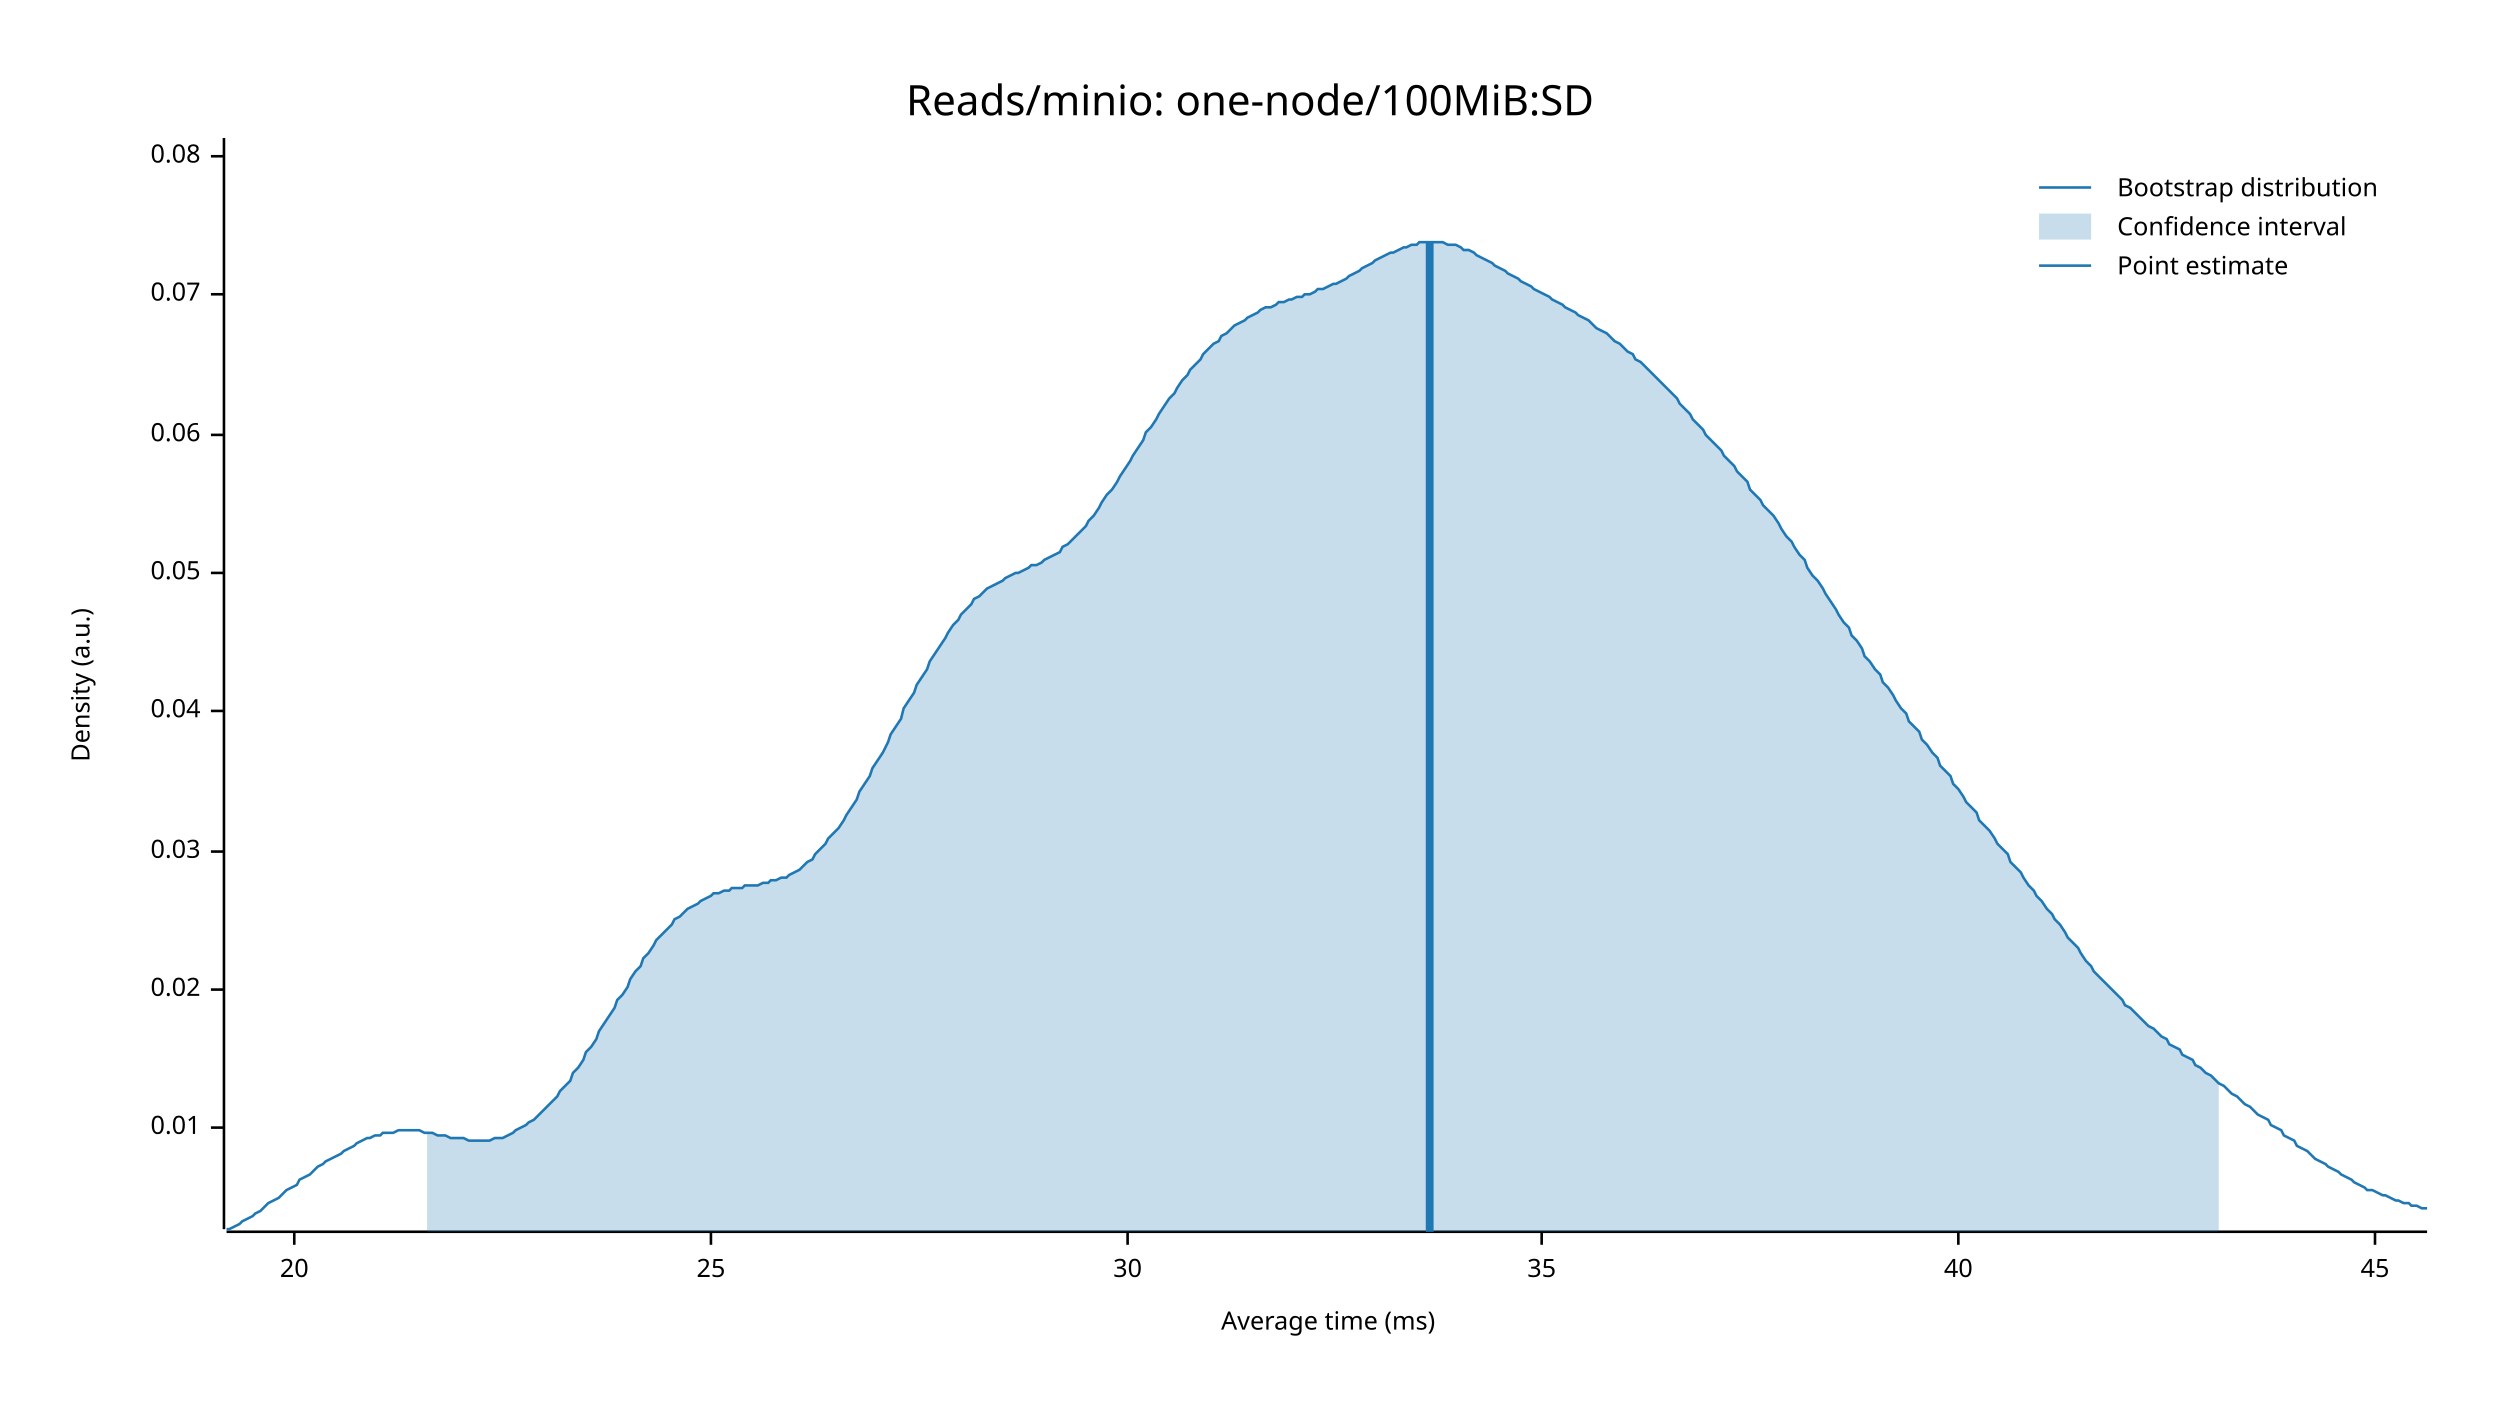
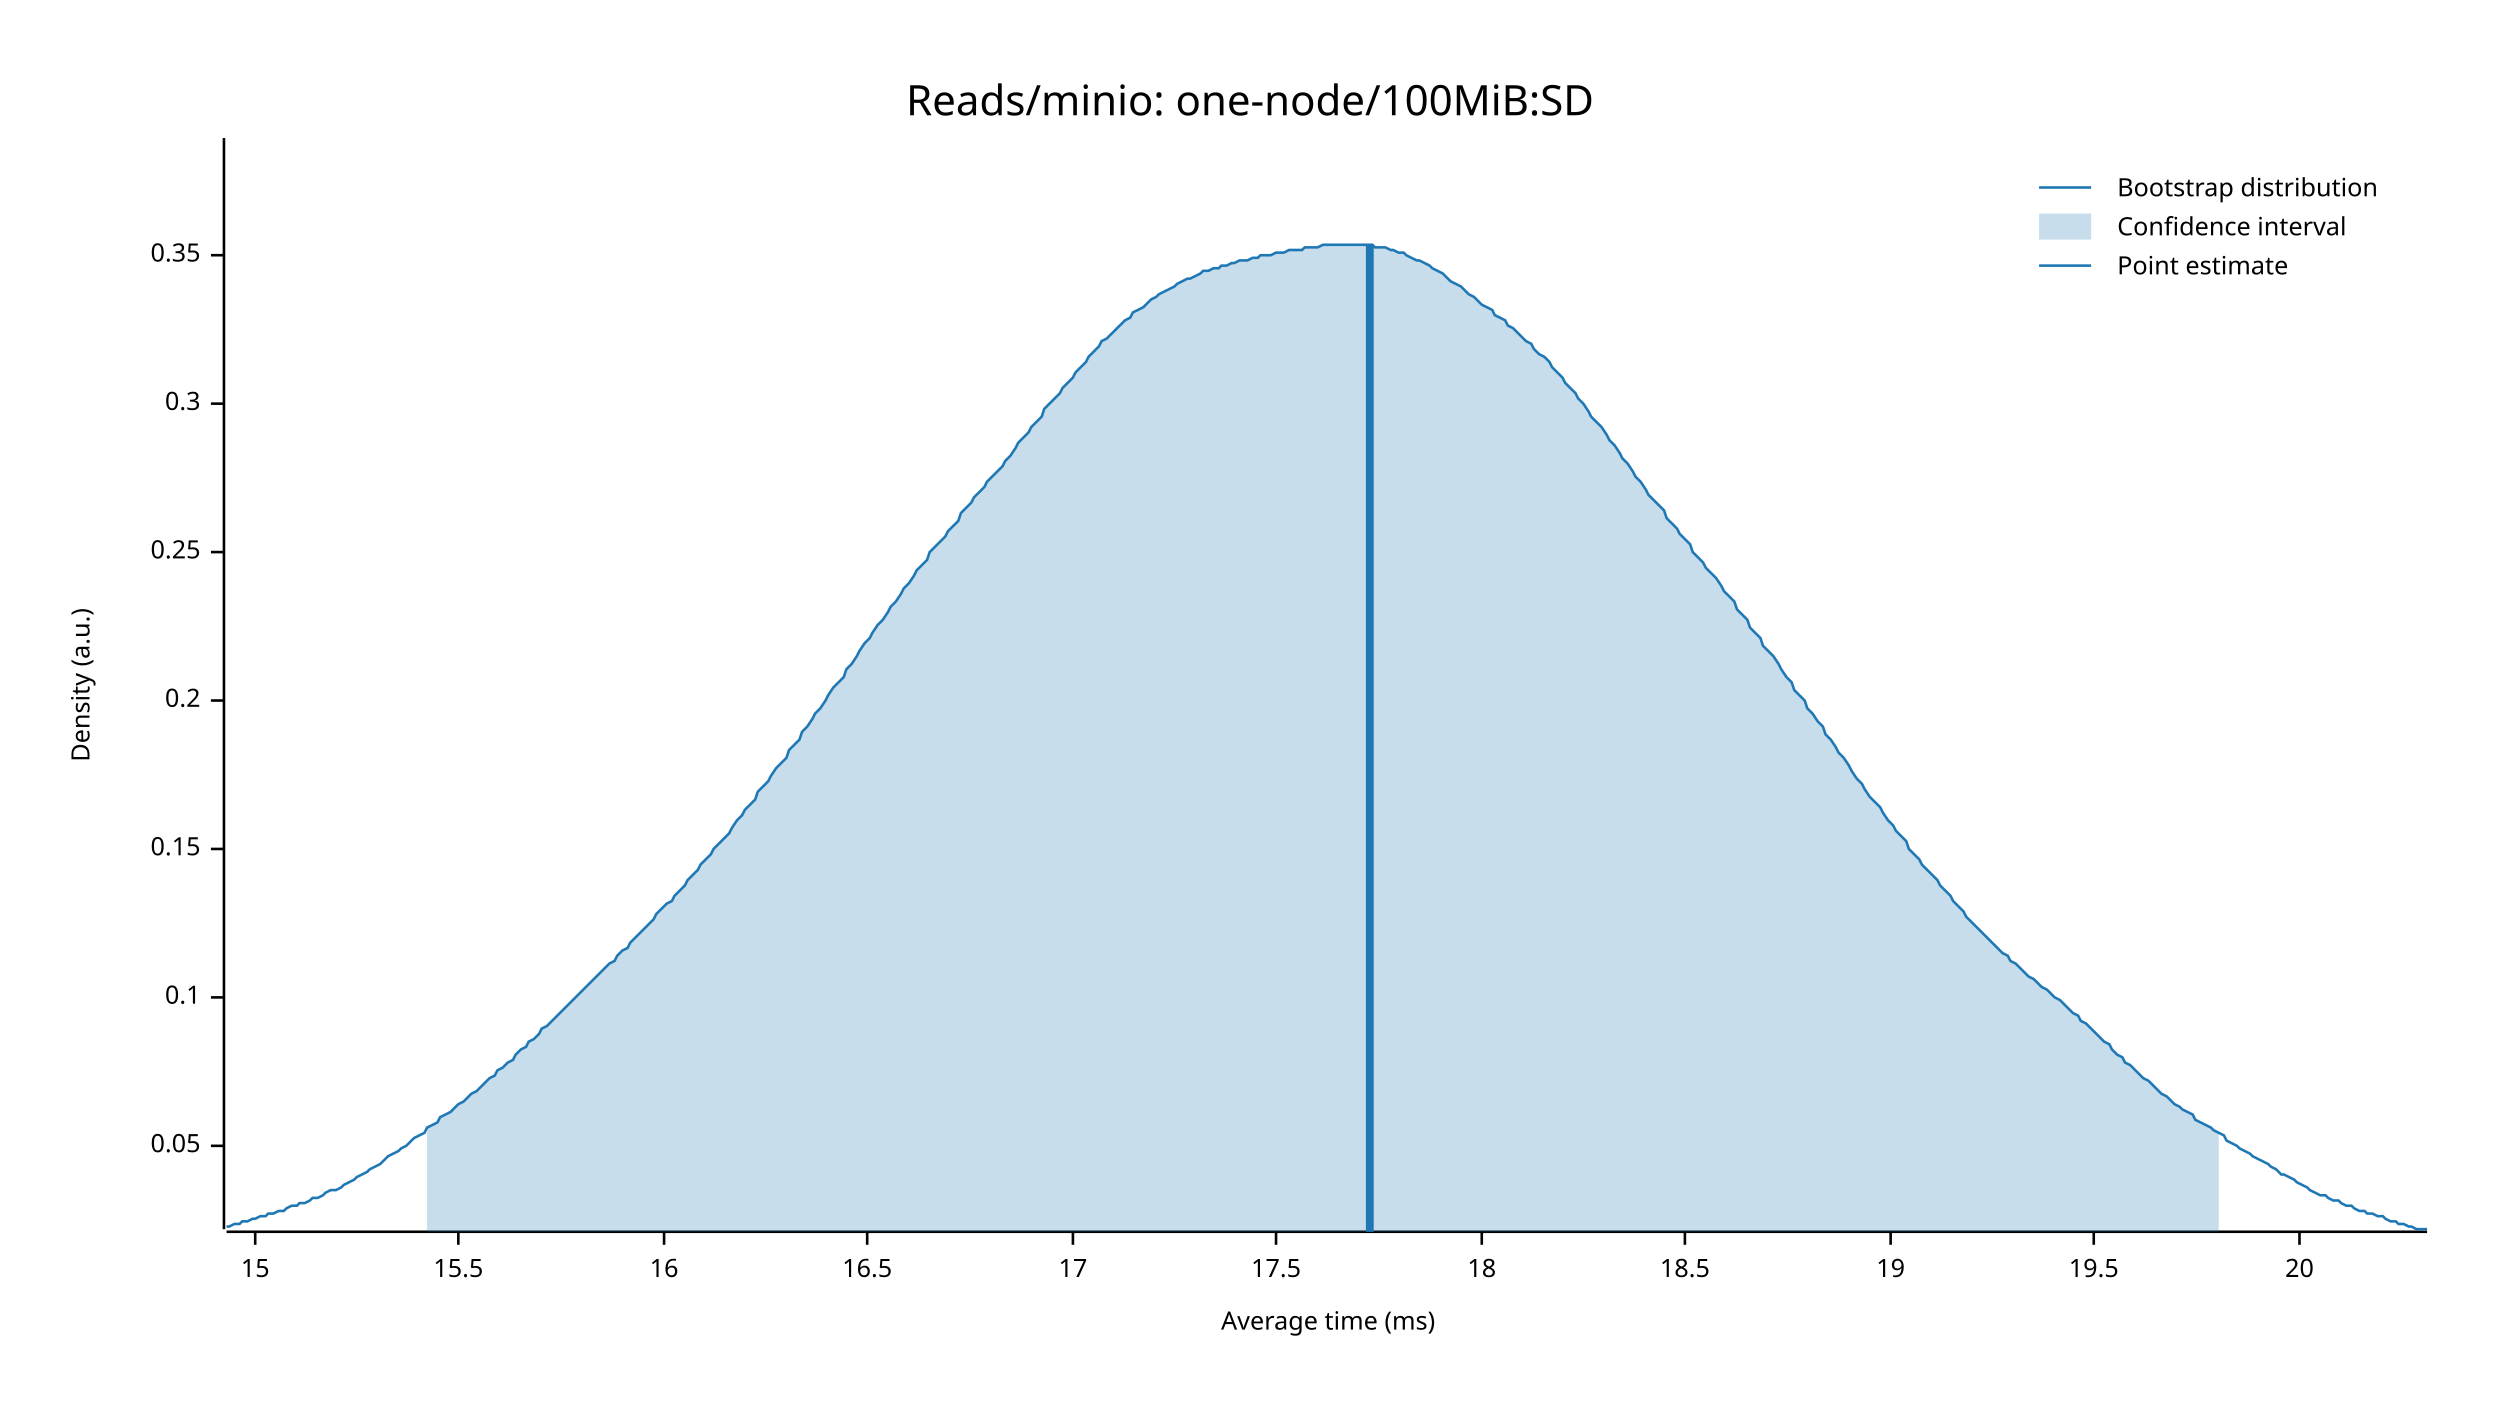
<svg xmlns="http://www.w3.org/2000/svg" width="960" height="540" viewBox="0 0 960 540">
  <text x="480" y="32" dy="0.76em" text-anchor="middle" font-family="sans-serif" font-size="16.129" opacity="1" fill="#000000">
Reads/minio: one-node/100MiB:SD
</text>
  <text x="27" y="263" dy="0.76em" text-anchor="middle" font-family="sans-serif" font-size="9.677" opacity="1" fill="#000000" transform="rotate(270, 27, 263)">
Density (a.u.)
</text>
  <text x="510" y="513" dy="-0.5ex" text-anchor="middle" font-family="sans-serif" font-size="9.677" opacity="1" fill="#000000">
Average time (ms)
</text>
  <polyline fill="none" opacity="1" stroke="#000000" stroke-width="1" points="86,53 86,472 " />
-   <text x="77" y="433" dy="0.5ex" text-anchor="end" font-family="sans-serif" font-size="9.677" opacity="1" fill="#000000">
- 0.01
- </text>
-   <polyline fill="none" opacity="1" stroke="#000000" stroke-width="1" points="81,433 86,433 " />
-   <text x="77" y="380" dy="0.5ex" text-anchor="end" font-family="sans-serif" font-size="9.677" opacity="1" fill="#000000">
- 0.02
- </text>
-   <polyline fill="none" opacity="1" stroke="#000000" stroke-width="1" points="81,380 86,380 " />
-   <text x="77" y="327" dy="0.5ex" text-anchor="end" font-family="sans-serif" font-size="9.677" opacity="1" fill="#000000">
- 0.03
- </text>
-   <polyline fill="none" opacity="1" stroke="#000000" stroke-width="1" points="81,327 86,327 " />
-   <text x="77" y="273" dy="0.5ex" text-anchor="end" font-family="sans-serif" font-size="9.677" opacity="1" fill="#000000">
- 0.04
- </text>
-   <polyline fill="none" opacity="1" stroke="#000000" stroke-width="1" points="81,273 86,273 " />
-   <text x="77" y="220" dy="0.5ex" text-anchor="end" font-family="sans-serif" font-size="9.677" opacity="1" fill="#000000">
+   <text x="77" y="440" dy="0.5ex" text-anchor="end" font-family="sans-serif" font-size="9.677" opacity="1" fill="#000000">
0.05
</text>
-   <polyline fill="none" opacity="1" stroke="#000000" stroke-width="1" points="81,220 86,220 " />
-   <text x="77" y="167" dy="0.5ex" text-anchor="end" font-family="sans-serif" font-size="9.677" opacity="1" fill="#000000">
- 0.06
+   <polyline fill="none" opacity="1" stroke="#000000" stroke-width="1" points="81,440 86,440 " />
+   <text x="77" y="383" dy="0.5ex" text-anchor="end" font-family="sans-serif" font-size="9.677" opacity="1" fill="#000000">
+ 0.1
</text>
-   <polyline fill="none" opacity="1" stroke="#000000" stroke-width="1" points="81,167 86,167 " />
-   <text x="77" y="113" dy="0.5ex" text-anchor="end" font-family="sans-serif" font-size="9.677" opacity="1" fill="#000000">
- 0.07
+   <polyline fill="none" opacity="1" stroke="#000000" stroke-width="1" points="81,383 86,383 " />
+   <text x="77" y="326" dy="0.5ex" text-anchor="end" font-family="sans-serif" font-size="9.677" opacity="1" fill="#000000">
+ 0.15
</text>
-   <polyline fill="none" opacity="1" stroke="#000000" stroke-width="1" points="81,113 86,113 " />
-   <text x="77" y="60" dy="0.5ex" text-anchor="end" font-family="sans-serif" font-size="9.677" opacity="1" fill="#000000">
- 0.08
+   <polyline fill="none" opacity="1" stroke="#000000" stroke-width="1" points="81,326 86,326 " />
+   <text x="77" y="269" dy="0.5ex" text-anchor="end" font-family="sans-serif" font-size="9.677" opacity="1" fill="#000000">
+ 0.2
</text>
-   <polyline fill="none" opacity="1" stroke="#000000" stroke-width="1" points="81,60 86,60 " />
+   <polyline fill="none" opacity="1" stroke="#000000" stroke-width="1" points="81,269 86,269 " />
+   <text x="77" y="212" dy="0.5ex" text-anchor="end" font-family="sans-serif" font-size="9.677" opacity="1" fill="#000000">
+ 0.25
+ </text>
+   <polyline fill="none" opacity="1" stroke="#000000" stroke-width="1" points="81,212 86,212 " />
+   <text x="77" y="155" dy="0.5ex" text-anchor="end" font-family="sans-serif" font-size="9.677" opacity="1" fill="#000000">
+ 0.3
+ </text>
+   <polyline fill="none" opacity="1" stroke="#000000" stroke-width="1" points="81,155 86,155 " />
+   <text x="77" y="98" dy="0.5ex" text-anchor="end" font-family="sans-serif" font-size="9.677" opacity="1" fill="#000000">
+ 0.35
+ </text>
+   <polyline fill="none" opacity="1" stroke="#000000" stroke-width="1" points="81,98 86,98 " />
  <polyline fill="none" opacity="1" stroke="#000000" stroke-width="1" points="87,473 932,473 " />
-   <text x="113" y="483" dy="0.76em" text-anchor="middle" font-family="sans-serif" font-size="9.677" opacity="1" fill="#000000">
+   <text x="98" y="483" dy="0.76em" text-anchor="middle" font-family="sans-serif" font-size="9.677" opacity="1" fill="#000000">
+ 15
+ </text>
+   <polyline fill="none" opacity="1" stroke="#000000" stroke-width="1" points="98,473 98,478 " />
+   <text x="176" y="483" dy="0.76em" text-anchor="middle" font-family="sans-serif" font-size="9.677" opacity="1" fill="#000000">
+ 15.5
+ </text>
+   <polyline fill="none" opacity="1" stroke="#000000" stroke-width="1" points="176,473 176,478 " />
+   <text x="255" y="483" dy="0.76em" text-anchor="middle" font-family="sans-serif" font-size="9.677" opacity="1" fill="#000000">
+ 16
+ </text>
+   <polyline fill="none" opacity="1" stroke="#000000" stroke-width="1" points="255,473 255,478 " />
+   <text x="333" y="483" dy="0.76em" text-anchor="middle" font-family="sans-serif" font-size="9.677" opacity="1" fill="#000000">
+ 16.5
+ </text>
+   <polyline fill="none" opacity="1" stroke="#000000" stroke-width="1" points="333,473 333,478 " />
+   <text x="412" y="483" dy="0.76em" text-anchor="middle" font-family="sans-serif" font-size="9.677" opacity="1" fill="#000000">
+ 17
+ </text>
+   <polyline fill="none" opacity="1" stroke="#000000" stroke-width="1" points="412,473 412,478 " />
+   <text x="490" y="483" dy="0.76em" text-anchor="middle" font-family="sans-serif" font-size="9.677" opacity="1" fill="#000000">
+ 17.5
+ </text>
+   <polyline fill="none" opacity="1" stroke="#000000" stroke-width="1" points="490,473 490,478 " />
+   <text x="569" y="483" dy="0.76em" text-anchor="middle" font-family="sans-serif" font-size="9.677" opacity="1" fill="#000000">
+ 18
+ </text>
+   <polyline fill="none" opacity="1" stroke="#000000" stroke-width="1" points="569,473 569,478 " />
+   <text x="647" y="483" dy="0.76em" text-anchor="middle" font-family="sans-serif" font-size="9.677" opacity="1" fill="#000000">
+ 18.5
+ </text>
+   <polyline fill="none" opacity="1" stroke="#000000" stroke-width="1" points="647,473 647,478 " />
+   <text x="726" y="483" dy="0.76em" text-anchor="middle" font-family="sans-serif" font-size="9.677" opacity="1" fill="#000000">
+ 19
+ </text>
+   <polyline fill="none" opacity="1" stroke="#000000" stroke-width="1" points="726,473 726,478 " />
+   <text x="804" y="483" dy="0.76em" text-anchor="middle" font-family="sans-serif" font-size="9.677" opacity="1" fill="#000000">
+ 19.5
+ </text>
+   <polyline fill="none" opacity="1" stroke="#000000" stroke-width="1" points="804,473 804,478 " />
+   <text x="883" y="483" dy="0.76em" text-anchor="middle" font-family="sans-serif" font-size="9.677" opacity="1" fill="#000000">
20
</text>
-   <polyline fill="none" opacity="1" stroke="#000000" stroke-width="1" points="113,473 113,478 " />
-   <text x="273" y="483" dy="0.76em" text-anchor="middle" font-family="sans-serif" font-size="9.677" opacity="1" fill="#000000">
- 25
- </text>
-   <polyline fill="none" opacity="1" stroke="#000000" stroke-width="1" points="273,473 273,478 " />
-   <text x="433" y="483" dy="0.76em" text-anchor="middle" font-family="sans-serif" font-size="9.677" opacity="1" fill="#000000">
- 30
- </text>
-   <polyline fill="none" opacity="1" stroke="#000000" stroke-width="1" points="433,473 433,478 " />
-   <text x="592" y="483" dy="0.76em" text-anchor="middle" font-family="sans-serif" font-size="9.677" opacity="1" fill="#000000">
- 35
- </text>
-   <polyline fill="none" opacity="1" stroke="#000000" stroke-width="1" points="592,473 592,478 " />
-   <text x="752" y="483" dy="0.76em" text-anchor="middle" font-family="sans-serif" font-size="9.677" opacity="1" fill="#000000">
- 40
- </text>
-   <polyline fill="none" opacity="1" stroke="#000000" stroke-width="1" points="752,473 752,478 " />
-   <text x="912" y="483" dy="0.76em" text-anchor="middle" font-family="sans-serif" font-size="9.677" opacity="1" fill="#000000">
- 45
- </text>
-   <polyline fill="none" opacity="1" stroke="#000000" stroke-width="1" points="912,473 912,478 " />
-   <polyline fill="none" opacity="1" stroke="#1F78B4" stroke-width="1" points="87,472 88,472 90,471 92,470 93,469 95,468 97,467 98,466 100,465 102,463 103,462 105,461 107,460 109,458 110,457 112,456 114,455 115,453 117,452 119,451 120,450 122,448 124,447 125,446 127,445 129,444 131,443 132,442 134,441 136,440 137,439 139,438 141,437 142,437 144,436 146,436 147,435 149,435 151,435 153,434 154,434 156,434 158,434 159,434 161,434 163,435 164,435 166,435 168,436 169,436 171,436 173,437 175,437 176,437 178,437 180,438 181,438 183,438 185,438 186,438 188,438 190,437 191,437 193,437 195,436 197,435 198,434 200,433 202,432 203,431 205,430 207,428 208,427 210,425 212,423 214,421 215,419 217,417 219,415 220,412 222,410 224,407 225,404 227,402 229,399 230,396 232,393 234,390 236,387 237,384 239,382 241,379 242,376 244,373 246,371 247,368 249,366 251,363 252,361 254,359 256,357 258,355 259,353 261,352 263,350 264,349 266,348 268,347 269,346 271,345 273,344 274,343 276,343 278,342 280,342 281,341 283,341 285,341 286,340 288,340 290,340 291,340 293,339 295,339 296,338 298,338 300,337 302,337 303,336 305,335 307,334 308,333 310,331 312,330 313,328 315,326 317,324 318,322 320,320 322,318 324,315 325,313 327,310 329,307 330,304 332,301 334,298 335,295 337,292 339,289 341,285 342,282 344,279 346,276 347,272 349,269 351,266 352,263 354,260 356,257 357,254 359,251 361,248 363,245 364,243 366,240 368,238 369,236 371,234 373,232 374,230 376,229 378,227 379,226 381,225 383,224 385,223 386,222 388,221 390,220 391,220 393,219 395,218 396,217 398,217 400,216 401,215 403,214 405,213 407,212 408,210 410,209 412,207 413,206 415,204 417,202 418,200 420,198 422,195 423,193 425,190 427,188 429,185 430,183 432,180 434,177 435,175 437,172 439,169 440,166 442,164 444,161 445,159 447,156 449,153 451,151 452,149 454,146 456,144 457,142 459,140 461,138 462,136 464,134 466,132 468,131 469,129 471,128 473,126 474,125 476,124 478,123 479,122 481,121 483,120 484,119 486,118 488,118 490,117 491,116 493,116 495,115 496,115 498,114 500,114 501,113 503,113 505,112 506,111 508,111 510,110 512,109 513,109 515,108 517,107 518,106 520,105 522,104 523,103 525,102 527,101 528,100 530,99 532,98 534,97 535,97 537,96 539,95 540,95 542,94 544,94 545,93 547,93 549,93 550,93 552,93 554,93 556,94 557,94 559,94 561,95 562,96 564,96 566,97 567,98 569,99 571,100 573,101 574,102 576,103 578,104 579,105 581,106 583,107 584,108 586,109 588,110 589,111 591,112 593,113 595,114 596,115 598,116 600,117 601,118 603,119 605,120 606,121 608,122 610,123 611,124 613,126 615,127 617,128 618,129 620,131 622,132 623,133 625,135 627,136 628,138 630,139 632,141 633,142 635,144 637,146 639,148 640,149 642,151 644,153 645,155 647,157 649,159 650,161 652,163 654,165 655,167 657,169 659,171 661,173 662,175 664,177 666,179 667,181 669,183 671,185 672,188 674,190 676,192 677,194 679,196 681,198 683,201 684,203 686,206 688,208 689,210 691,213 693,215 694,218 696,221 698,223 700,226 701,228 703,231 705,234 706,236 708,239 710,241 711,244 713,246 715,249 716,252 718,254 720,257 722,259 723,262 725,264 727,267 728,269 730,272 732,274 733,277 735,279 737,281 738,284 740,286 742,289 744,291 745,294 747,296 749,298 750,301 752,303 754,306 755,308 757,310 759,312 760,315 762,317 764,319 766,322 767,324 769,326 771,328 772,331 774,333 776,335 777,337 779,340 781,342 782,344 784,346 786,349 788,351 789,353 791,355 793,358 794,360 796,362 798,364 799,366 801,369 803,371 804,373 806,375 808,377 810,379 811,380 813,382 815,384 816,386 818,387 820,389 821,390 823,392 825,394 827,395 828,396 830,398 832,399 833,401 835,402 837,403 838,405 840,406 842,407 843,409 845,410 847,412 849,413 850,414 852,416 854,417 855,418 857,420 859,421 860,422 862,424 864,425 865,426 867,428 869,429 871,430 872,432 874,433 876,434 877,436 879,437 881,438 882,440 884,441 886,442 887,443 889,445 891,446 893,447 894,448 896,449 898,450 899,451 901,452 903,453 904,454 906,455 908,456 909,457 911,457 913,458 915,459 916,459 918,460 920,461 921,461 923,462 925,462 926,463 928,463 930,464 932,464 " />
-   <polygon opacity="0.25" fill="#1F78B4" points="164,435 166,435 168,436 169,436 171,436 173,437 175,437 176,437 178,437 180,438 181,438 183,438 185,438 186,438 188,438 190,437 191,437 193,437 195,436 197,435 198,434 200,433 202,432 203,431 205,430 207,428 208,427 210,425 212,423 214,421 215,419 217,417 219,415 220,412 222,410 224,407 225,404 227,402 229,399 230,396 232,393 234,390 236,387 237,384 239,382 241,379 242,376 244,373 246,371 247,368 249,366 251,363 252,361 254,359 256,357 258,355 259,353 261,352 263,350 264,349 266,348 268,347 269,346 271,345 273,344 274,343 276,343 278,342 280,342 281,341 283,341 285,341 286,340 288,340 290,340 291,340 293,339 295,339 296,338 298,338 300,337 302,337 303,336 305,335 307,334 308,333 310,331 312,330 313,328 315,326 317,324 318,322 320,320 322,318 324,315 325,313 327,310 329,307 330,304 332,301 334,298 335,295 337,292 339,289 341,285 342,282 344,279 346,276 347,272 349,269 351,266 352,263 354,260 356,257 357,254 359,251 361,248 363,245 364,243 366,240 368,238 369,236 371,234 373,232 374,230 376,229 378,227 379,226 381,225 383,224 385,223 386,222 388,221 390,220 391,220 393,219 395,218 396,217 398,217 400,216 401,215 403,214 405,213 407,212 408,210 410,209 412,207 413,206 415,204 417,202 418,200 420,198 422,195 423,193 425,190 427,188 429,185 430,183 432,180 434,177 435,175 437,172 439,169 440,166 442,164 444,161 445,159 447,156 449,153 451,151 452,149 454,146 456,144 457,142 459,140 461,138 462,136 464,134 466,132 468,131 469,129 471,128 473,126 474,125 476,124 478,123 479,122 481,121 483,120 484,119 486,118 488,118 490,117 491,116 493,116 495,115 496,115 498,114 500,114 501,113 503,113 505,112 506,111 508,111 510,110 512,109 513,109 515,108 517,107 518,106 520,105 522,104 523,103 525,102 527,101 528,100 530,99 532,98 534,97 535,97 537,96 539,95 540,95 542,94 544,94 545,93 547,93 549,93 550,93 552,93 554,93 556,94 557,94 559,94 561,95 562,96 564,96 566,97 567,98 569,99 571,100 573,101 574,102 576,103 578,104 579,105 581,106 583,107 584,108 586,109 588,110 589,111 591,112 593,113 595,114 596,115 598,116 600,117 601,118 603,119 605,120 606,121 608,122 610,123 611,124 613,126 615,127 617,128 618,129 620,131 622,132 623,133 625,135 627,136 628,138 630,139 632,141 633,142 635,144 637,146 639,148 640,149 642,151 644,153 645,155 647,157 649,159 650,161 652,163 654,165 655,167 657,169 659,171 661,173 662,175 664,177 666,179 667,181 669,183 671,185 672,188 674,190 676,192 677,194 679,196 681,198 683,201 684,203 686,206 688,208 689,210 691,213 693,215 694,218 696,221 698,223 700,226 701,228 703,231 705,234 706,236 708,239 710,241 711,244 713,246 715,249 716,252 718,254 720,257 722,259 723,262 725,264 727,267 728,269 730,272 732,274 733,277 735,279 737,281 738,284 740,286 742,289 744,291 745,294 747,296 749,298 750,301 752,303 754,306 755,308 757,310 759,312 760,315 762,317 764,319 766,322 767,324 769,326 771,328 772,331 774,333 776,335 777,337 779,340 781,342 782,344 784,346 786,349 788,351 789,353 791,355 793,358 794,360 796,362 798,364 799,366 801,369 803,371 804,373 806,375 808,377 810,379 811,380 813,382 815,384 816,386 818,387 820,389 821,390 823,392 825,394 827,395 828,396 830,398 832,399 833,401 835,402 837,403 838,405 840,406 842,407 843,409 845,410 847,412 849,413 850,414 852,416 852,473 164,473 " />
-   <polyline fill="none" opacity="1" stroke="#1F78B4" stroke-width="3" points="549,473 549,93 " />
+   <polyline fill="none" opacity="1" stroke="#000000" stroke-width="1" points="883,473 883,478 " />
+   <polyline fill="none" opacity="1" stroke="#1F78B4" stroke-width="1" points="87,471 88,471 90,470 92,470 93,469 95,469 97,468 98,468 100,467 102,467 103,466 105,466 107,465 109,465 110,464 112,463 114,463 115,462 117,462 119,461 120,460 122,460 124,459 125,458 127,457 129,457 131,456 132,455 134,454 136,453 137,452 139,451 141,450 142,449 144,448 146,447 147,446 149,444 151,443 153,442 154,441 156,440 158,438 159,437 161,436 163,435 164,433 166,432 168,431 169,429 171,428 173,427 175,425 176,424 178,423 180,421 181,420 183,419 185,417 186,416 188,414 190,413 191,411 193,410 195,408 197,407 198,405 200,403 202,402 203,400 205,399 207,397 208,395 210,394 212,392 214,390 215,389 217,387 219,385 220,384 222,382 224,380 225,379 227,377 229,375 230,374 232,372 234,370 236,369 237,367 239,365 241,364 242,362 244,360 246,358 247,357 249,355 251,353 252,351 254,349 256,347 258,346 259,344 261,342 263,340 264,338 266,336 268,334 269,332 271,330 273,328 274,326 276,324 278,322 280,320 281,318 283,315 285,313 286,311 288,309 290,307 291,304 293,302 295,300 296,298 298,295 300,293 302,291 303,288 305,286 307,284 308,281 310,279 312,276 313,274 315,272 317,269 318,267 320,264 322,262 324,260 325,257 327,255 329,252 330,250 332,247 334,245 335,243 337,240 339,238 341,235 342,233 344,231 346,228 347,226 349,224 351,221 352,219 354,217 356,215 357,212 359,210 361,208 363,206 364,204 366,202 368,200 369,197 371,195 373,193 374,191 376,189 378,187 379,185 381,183 383,181 385,179 386,177 388,175 390,172 391,170 393,168 395,166 396,164 398,162 400,160 401,157 403,155 405,153 407,151 408,149 410,147 412,145 413,143 415,141 417,139 418,137 420,135 422,133 423,131 425,130 427,128 429,126 430,125 432,123 434,122 435,120 437,119 439,118 440,117 442,115 444,114 445,113 447,112 449,111 451,110 452,109 454,108 456,107 457,107 459,106 461,105 462,104 464,104 466,103 468,103 469,102 471,102 473,101 474,101 476,100 478,100 479,100 481,99 483,99 484,98 486,98 488,98 490,97 491,97 493,97 495,96 496,96 498,96 500,96 501,95 503,95 505,95 506,95 508,94 510,94 512,94 513,94 515,94 517,94 518,94 520,94 522,94 523,94 525,94 527,94 528,95 530,95 532,95 534,96 535,96 537,97 539,97 540,98 542,99 544,100 545,100 547,101 549,102 550,103 552,104 554,105 556,107 557,108 559,109 561,110 562,111 564,113 566,114 567,115 569,117 571,118 573,119 574,121 576,122 578,123 579,125 581,126 583,128 584,129 586,131 588,132 589,134 591,136 593,137 595,139 596,141 598,143 600,145 601,147 603,149 605,151 606,153 608,155 610,158 611,160 613,162 615,164 617,167 618,169 620,171 622,174 623,176 625,178 627,181 628,183 630,185 632,188 633,190 635,192 637,194 639,196 640,199 642,201 644,203 645,205 647,207 649,209 650,212 652,214 654,216 655,218 657,220 659,222 661,225 662,227 664,229 666,231 667,234 669,236 671,238 672,241 674,243 676,245 677,248 679,250 681,252 683,255 684,257 686,260 688,262 689,265 691,267 693,269 694,272 696,274 698,277 700,279 701,282 703,284 705,287 706,289 708,291 710,294 711,296 713,299 715,301 716,303 718,306 720,308 722,310 723,312 725,315 727,317 728,319 730,321 732,323 733,326 735,328 737,330 738,332 740,334 742,336 744,338 745,340 747,342 749,344 750,346 752,348 754,350 755,352 757,354 759,356 760,357 762,359 764,361 766,363 767,364 769,366 771,367 772,369 774,370 776,372 777,373 779,375 781,376 782,377 784,379 786,380 788,382 789,383 791,384 793,386 794,387 796,389 798,390 799,392 801,393 803,395 804,396 806,398 808,400 810,401 811,403 813,405 815,406 816,408 818,409 820,411 821,412 823,414 825,415 827,417 828,418 830,420 832,421 833,422 835,424 837,425 838,426 840,427 842,428 843,430 845,431 847,432 849,433 850,434 852,435 854,436 855,438 857,439 859,440 860,441 862,442 864,443 865,444 867,445 869,446 871,447 872,448 874,449 876,451 877,451 879,452 881,453 882,454 884,455 886,456 887,457 889,458 891,459 893,459 894,460 896,461 898,461 899,462 901,463 903,463 904,464 906,465 908,465 909,466 911,466 913,467 915,467 916,468 918,469 920,469 921,470 923,470 925,471 926,471 928,472 930,472 932,472 " />
+   <polygon opacity="0.25" fill="#1F78B4" points="164,433 166,432 168,431 169,429 171,428 173,427 175,425 176,424 178,423 180,421 181,420 183,419 185,417 186,416 188,414 190,413 191,411 193,410 195,408 197,407 198,405 200,403 202,402 203,400 205,399 207,397 208,395 210,394 212,392 214,390 215,389 217,387 219,385 220,384 222,382 224,380 225,379 227,377 229,375 230,374 232,372 234,370 236,369 237,367 239,365 241,364 242,362 244,360 246,358 247,357 249,355 251,353 252,351 254,349 256,347 258,346 259,344 261,342 263,340 264,338 266,336 268,334 269,332 271,330 273,328 274,326 276,324 278,322 280,320 281,318 283,315 285,313 286,311 288,309 290,307 291,304 293,302 295,300 296,298 298,295 300,293 302,291 303,288 305,286 307,284 308,281 310,279 312,276 313,274 315,272 317,269 318,267 320,264 322,262 324,260 325,257 327,255 329,252 330,250 332,247 334,245 335,243 337,240 339,238 341,235 342,233 344,231 346,228 347,226 349,224 351,221 352,219 354,217 356,215 357,212 359,210 361,208 363,206 364,204 366,202 368,200 369,197 371,195 373,193 374,191 376,189 378,187 379,185 381,183 383,181 385,179 386,177 388,175 390,172 391,170 393,168 395,166 396,164 398,162 400,160 401,157 403,155 405,153 407,151 408,149 410,147 412,145 413,143 415,141 417,139 418,137 420,135 422,133 423,131 425,130 427,128 429,126 430,125 432,123 434,122 435,120 437,119 439,118 440,117 442,115 444,114 445,113 447,112 449,111 451,110 452,109 454,108 456,107 457,107 459,106 461,105 462,104 464,104 466,103 468,103 469,102 471,102 473,101 474,101 476,100 478,100 479,100 481,99 483,99 484,98 486,98 488,98 490,97 491,97 493,97 495,96 496,96 498,96 500,96 501,95 503,95 505,95 506,95 508,94 510,94 512,94 513,94 515,94 517,94 518,94 520,94 522,94 523,94 525,94 527,94 528,95 530,95 532,95 534,96 535,96 537,97 539,97 540,98 542,99 544,100 545,100 547,101 549,102 550,103 552,104 554,105 556,107 557,108 559,109 561,110 562,111 564,113 566,114 567,115 569,117 571,118 573,119 574,121 576,122 578,123 579,125 581,126 583,128 584,129 586,131 588,132 589,134 591,136 593,137 595,139 596,141 598,143 600,145 601,147 603,149 605,151 606,153 608,155 610,158 611,160 613,162 615,164 617,167 618,169 620,171 622,174 623,176 625,178 627,181 628,183 630,185 632,188 633,190 635,192 637,194 639,196 640,199 642,201 644,203 645,205 647,207 649,209 650,212 652,214 654,216 655,218 657,220 659,222 661,225 662,227 664,229 666,231 667,234 669,236 671,238 672,241 674,243 676,245 677,248 679,250 681,252 683,255 684,257 686,260 688,262 689,265 691,267 693,269 694,272 696,274 698,277 700,279 701,282 703,284 705,287 706,289 708,291 710,294 711,296 713,299 715,301 716,303 718,306 720,308 722,310 723,312 725,315 727,317 728,319 730,321 732,323 733,326 735,328 737,330 738,332 740,334 742,336 744,338 745,340 747,342 749,344 750,346 752,348 754,350 755,352 757,354 759,356 760,357 762,359 764,361 766,363 767,364 769,366 771,367 772,369 774,370 776,372 777,373 779,375 781,376 782,377 784,379 786,380 788,382 789,383 791,384 793,386 794,387 796,389 798,390 799,392 801,393 803,395 804,396 806,398 808,400 810,401 811,403 813,405 815,406 816,408 818,409 820,411 821,412 823,414 825,415 827,417 828,418 830,420 832,421 833,422 835,424 837,425 838,426 840,427 842,428 843,430 845,431 847,432 849,433 850,434 852,435 852,473 164,473 " />
+   <polyline fill="none" opacity="1" stroke="#1F78B4" stroke-width="3" points="526,473 526,94 " />
  <text x="813" y="68" dy="0.76em" text-anchor="start" font-family="sans-serif" font-size="9.677" opacity="1" fill="#000000">
Bootstrap distribution
</text>
  <text x="813" y="83" dy="0.76em" text-anchor="start" font-family="sans-serif" font-size="9.677" opacity="1" fill="#000000">
Confidence interval
</text>
  <text x="813" y="98" dy="0.76em" text-anchor="start" font-family="sans-serif" font-size="9.677" opacity="1" fill="#000000">
Point estimate
</text>
  <polyline fill="none" opacity="1" stroke="#1F78B4" stroke-width="1" points="783,72 803,72 " />
  <rect x="783" y="82" width="20" height="10" opacity="0.25" fill="#1F78B4" stroke="none" />
  <polyline fill="none" opacity="1" stroke="#1F78B4" stroke-width="1" points="783,102 803,102 " />
</svg>
